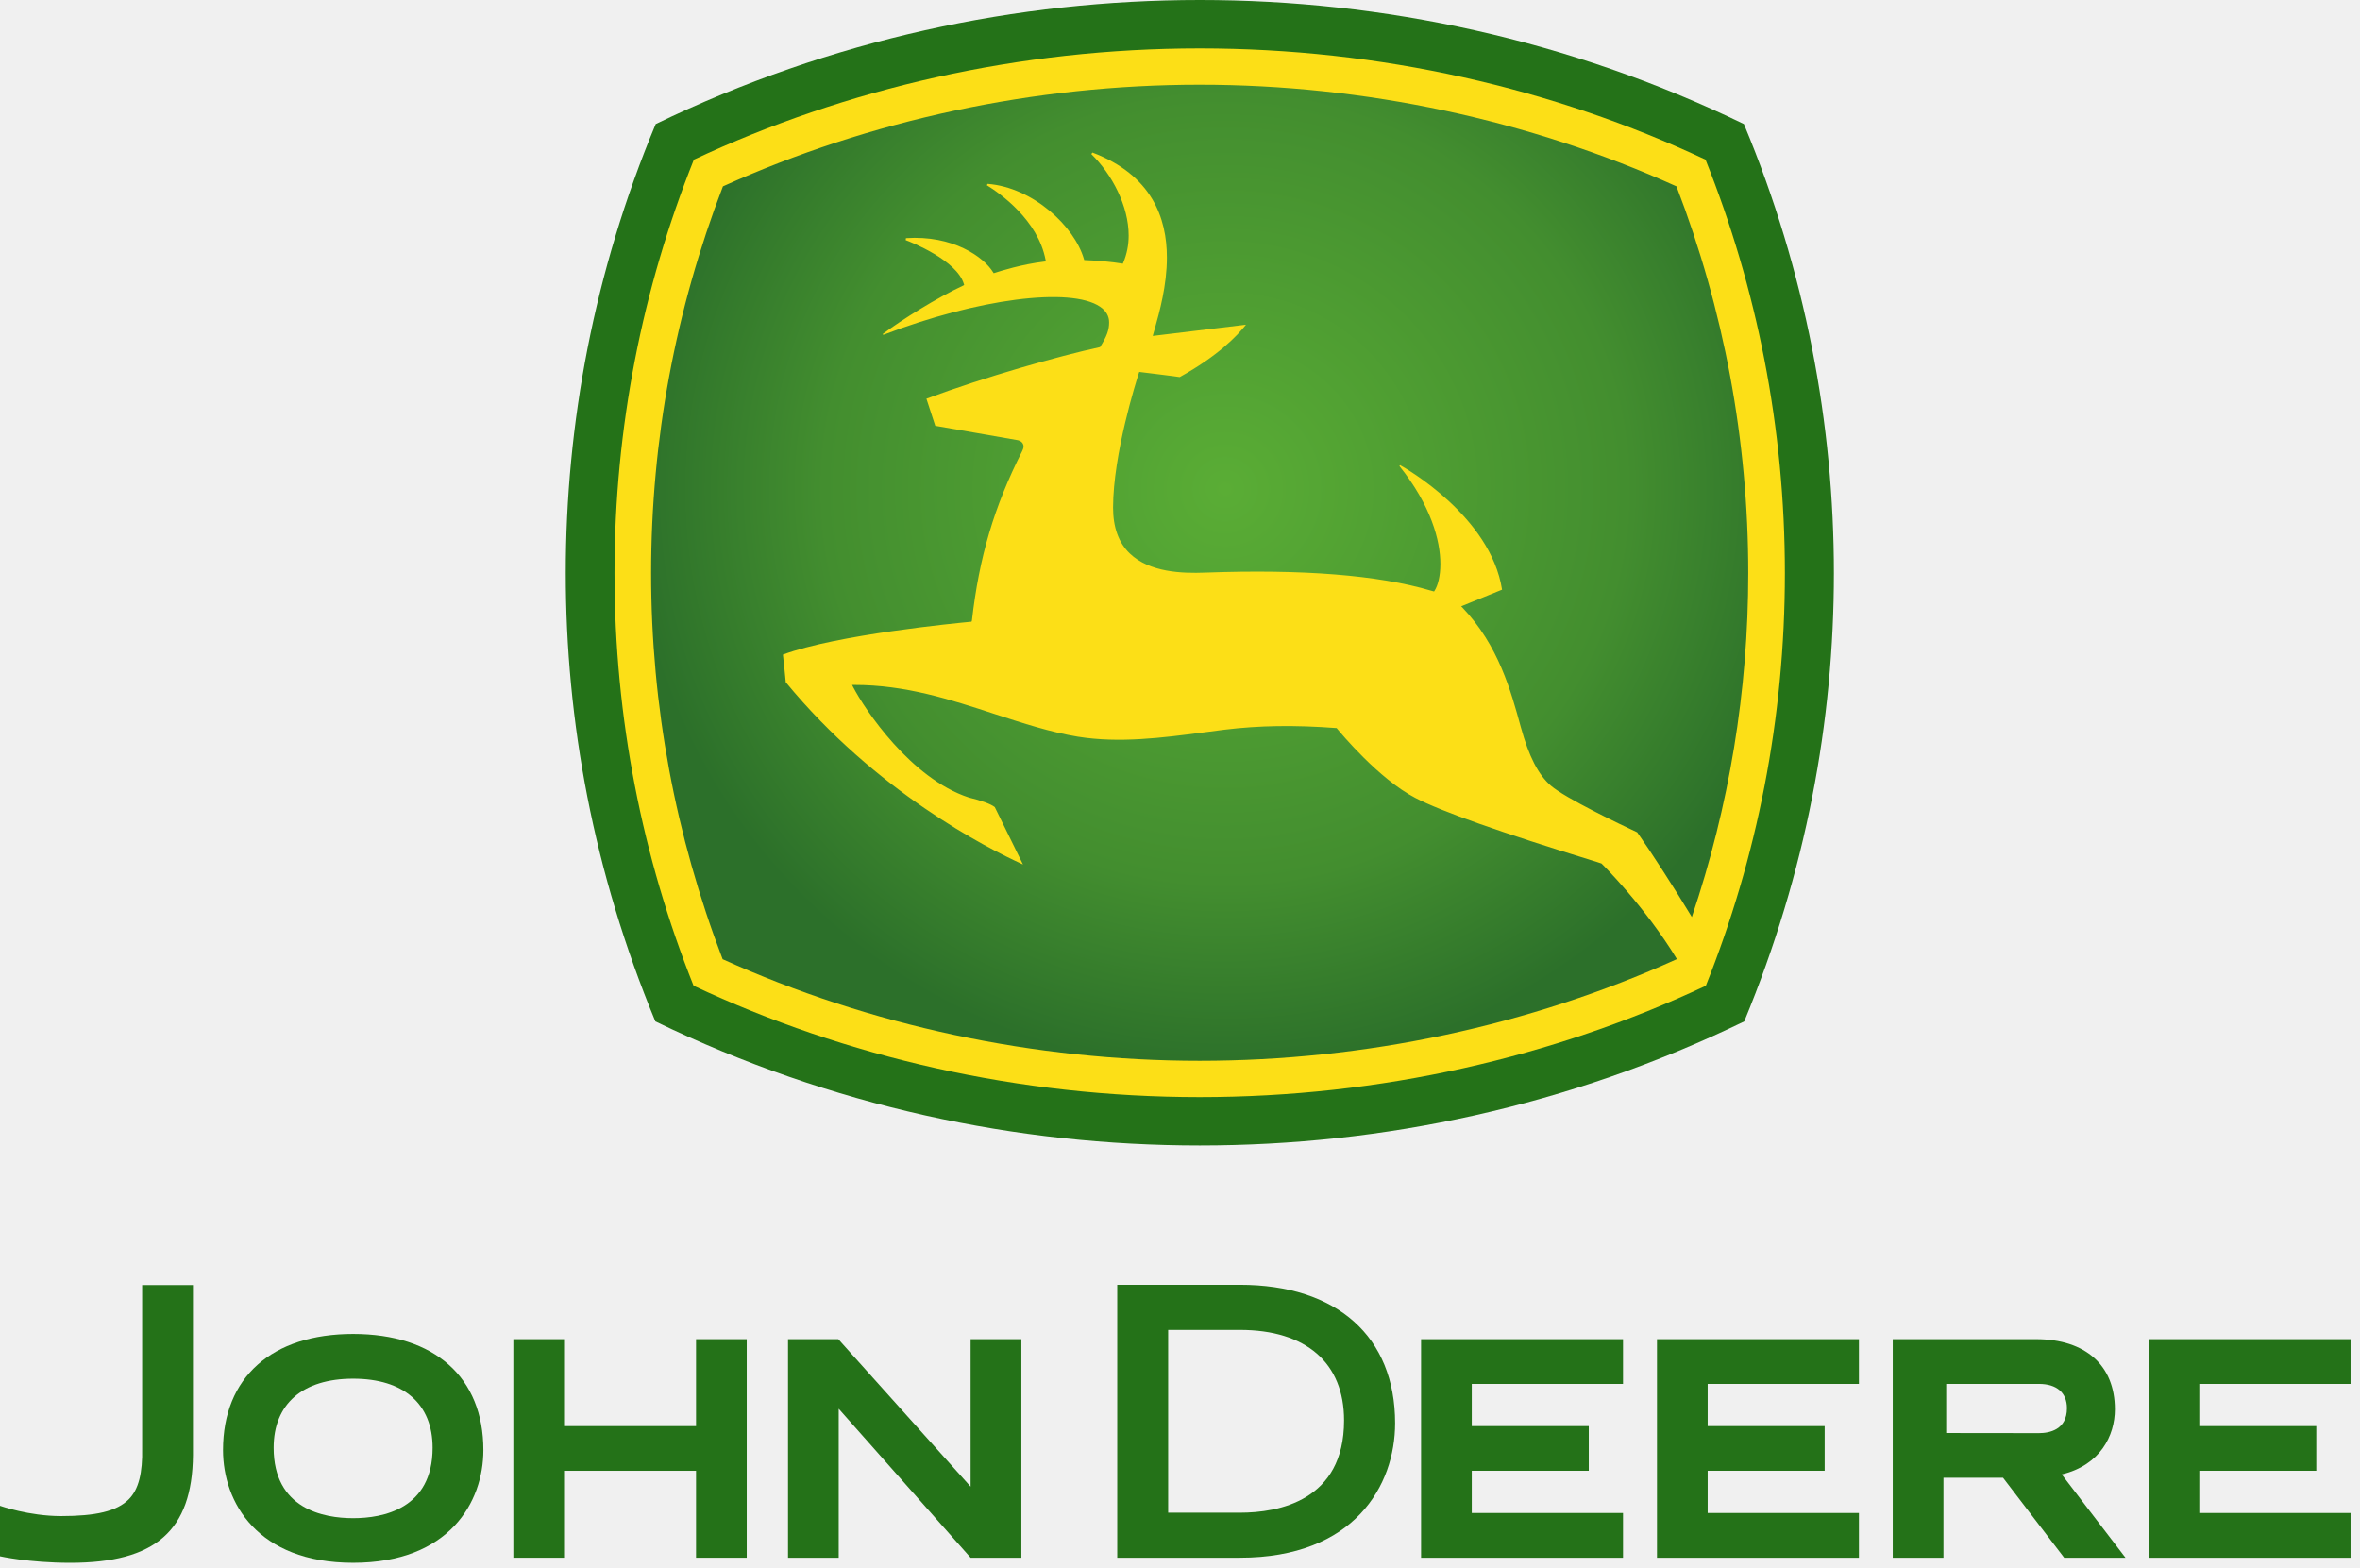
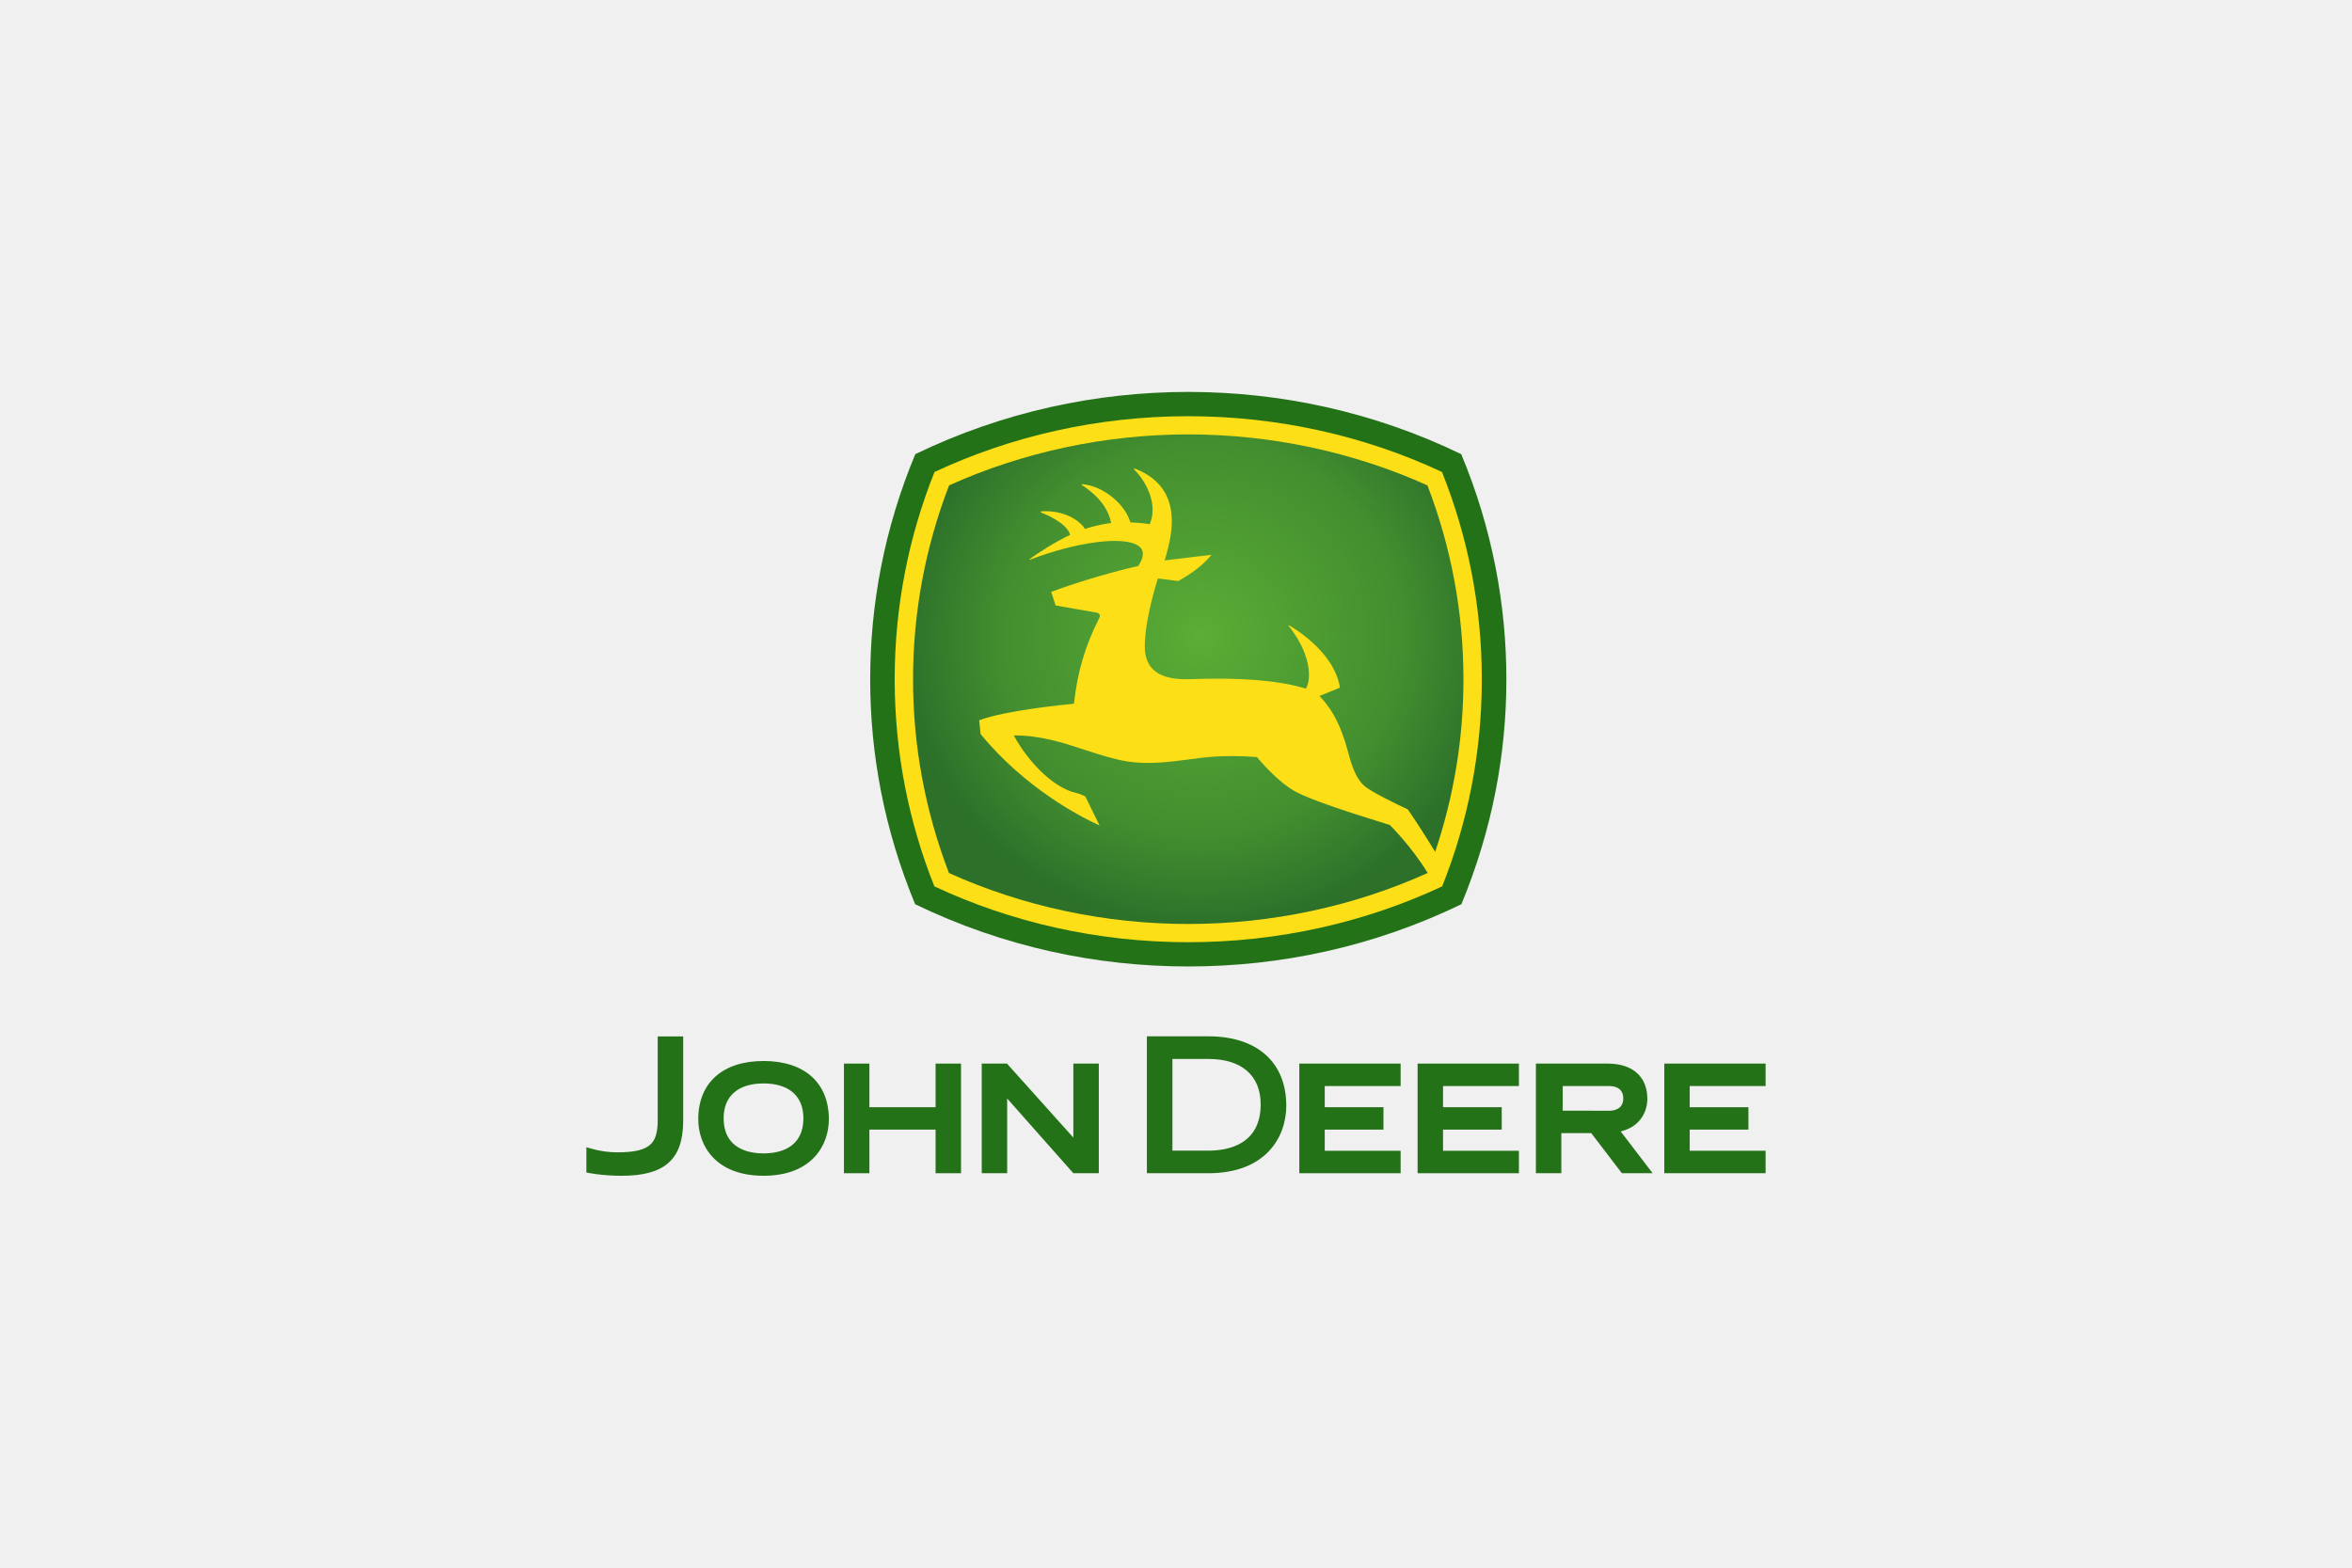
- <svg xmlns="http://www.w3.org/2000/svg" width="146" height="97" viewBox="0 0 146 97" fill="none">
-   <g clip-path="url(#clip0_11091_17530)">
-     <path d="M74.222 0C85.533 0 97.057 2.436 107.886 7.674C111.707 16.83 113.453 26.256 113.453 35.455C113.453 44.627 111.73 53.947 107.906 63.189C97.035 68.452 85.55 70.865 74.225 70.865C62.906 70.865 51.426 68.452 40.543 63.189C36.719 53.948 35 44.628 35 35.455C35 26.256 36.741 16.83 40.565 7.674C51.396 2.436 62.923 0 74.225 0" fill="#247218" />
-     <path d="M42.908 60.983C39.747 53.059 38.016 44.447 38.016 35.454C38.016 26.441 39.749 17.818 42.926 9.875C52.334 5.467 63.045 2.994 74.216 2.994C85.391 2.994 96.108 5.467 105.51 9.875C108.685 17.818 110.421 26.44 110.421 35.454C110.421 44.447 108.695 53.059 105.53 60.983C96.122 65.398 85.401 67.872 74.216 67.872C63.037 67.872 52.316 65.398 42.908 60.983Z" fill="#FCDF17" />
-     <path d="M103.738 59.328C101.761 56.074 99.105 53.445 99.076 53.42C99.043 53.403 98.523 53.242 98.523 53.242C92.886 51.51 89.191 50.207 87.557 49.361C85.31 48.194 82.949 45.36 82.689 45.041C80.054 44.842 77.874 44.885 75.776 45.139L74.44 45.312C71.892 45.641 69.263 45.989 66.685 45.575C64.969 45.294 63.303 44.747 61.536 44.172C58.815 43.281 56.027 42.366 52.842 42.371H52.715L52.77 42.483C53.494 43.891 56.352 48.162 59.932 49.336C60.722 49.526 61.294 49.736 61.541 49.93C61.541 49.938 62.911 52.726 63.285 53.48C61.057 52.469 54.167 48.965 48.609 42.201V42.191C48.609 42.101 48.465 40.785 48.435 40.497C51.745 39.262 59.199 38.546 60.039 38.466L60.1 38.461L60.127 38.393C60.572 34.472 61.501 31.334 63.24 27.898C63.291 27.794 63.321 27.7 63.321 27.617C63.321 27.557 63.303 27.496 63.278 27.447C63.181 27.262 62.942 27.226 62.932 27.226C62.932 27.226 58.119 26.386 57.859 26.341C57.832 26.256 57.353 24.787 57.312 24.665C60.968 23.305 65.475 22.032 68.056 21.472C68.492 20.776 68.615 20.397 68.615 19.942C68.615 19.556 68.428 19.227 68.056 18.975C66.227 17.735 60.467 18.481 54.64 20.716C54.627 20.692 54.627 20.687 54.61 20.662C55.82 19.757 57.982 18.412 59.586 17.667L59.648 17.632L59.63 17.572C59.195 16.098 56.349 14.971 56.029 14.856C56.035 14.806 56.04 14.772 56.045 14.733C58.939 14.536 60.859 15.889 61.445 16.855L61.475 16.902L61.532 16.883C61.904 16.763 63.211 16.348 64.626 16.181L64.709 16.177L64.686 16.091C64.221 13.612 61.855 11.957 61.048 11.458C61.071 11.418 61.079 11.403 61.101 11.374C63.895 11.591 66.476 13.997 67.057 16.031L67.073 16.086L67.131 16.091C67.881 16.117 68.791 16.201 69.4 16.303L69.462 16.313L69.485 16.261C69.712 15.727 69.824 15.157 69.824 14.571C69.824 12.739 68.789 10.776 67.516 9.534C67.541 9.499 67.552 9.467 67.585 9.437C71.255 10.829 72.189 13.475 72.189 15.937C72.189 17.661 71.731 19.302 71.436 20.348L71.312 20.782C71.312 20.782 76.717 20.129 77.082 20.086C76.532 20.782 75.347 22.022 72.981 23.328C72.981 23.316 70.542 23.017 70.542 23.017L70.479 23.007L70.457 23.069C70.294 23.573 68.866 28.083 68.859 31.398C68.859 32.627 69.206 33.581 69.892 34.238C71.115 35.414 73.14 35.479 74.555 35.424C80.571 35.204 85.266 35.574 88.524 36.538L88.716 36.591L88.746 36.546C88.949 36.234 89.108 35.657 89.108 34.892C89.108 33.439 88.526 31.274 86.571 28.826C86.593 28.808 86.593 28.796 86.618 28.777C86.941 28.956 92.219 31.953 92.924 36.478C92.8 36.526 90.395 37.507 90.395 37.507L90.472 37.586C92.703 39.921 93.472 42.742 94.09 45.001C94.581 46.791 95.168 47.934 95.945 48.606C96.846 49.383 100.261 51.013 101.286 51.492C102.139 52.703 103.604 54.973 104.666 56.731V56.727C106.974 49.88 108.154 42.742 108.154 35.455C108.154 27.219 106.651 19.177 103.714 11.529C94.62 7.423 84.439 5.24 74.215 5.24C63.99 5.24 53.82 7.423 44.724 11.529C41.783 19.178 40.281 27.219 40.281 35.455C40.281 43.671 41.78 51.695 44.706 59.34C53.804 63.453 63.985 65.625 74.215 65.625C84.45 65.625 94.631 63.453 103.727 59.34L103.74 59.329L103.738 59.328Z" fill="url(#paint0_radial_11091_17530)" />
-     <path d="M0 93.154C0 93.154 1.782 93.79 3.777 93.79C5.901 93.79 7.227 93.5 7.968 92.753C8.582 92.137 8.827 91.108 8.794 89.591V79.496H11.937V90.028C11.891 94.691 9.624 96.681 4.348 96.681C1.787 96.681 0 96.277 0 96.277L0 93.154Z" fill="#247218" />
-     <path d="M21.849 93.92C20.015 93.92 16.929 93.352 16.929 89.565C16.929 86.85 18.723 85.291 21.849 85.291C24.974 85.291 26.763 86.85 26.763 89.565C26.763 93.352 23.687 93.92 21.849 93.92ZM13.797 89.71C13.797 92.924 15.907 96.68 21.849 96.68C27.794 96.68 29.904 92.924 29.904 89.71C29.904 85.212 26.893 82.523 21.849 82.523C16.808 82.523 13.797 85.212 13.797 89.71Z" fill="#247218" />
-     <path d="M43.06 82.846V88.224H34.895V82.846H31.758V96.366H34.895V90.988H43.06V96.366H46.195V82.846H43.06Z" fill="#247218" />
-     <path d="M91.05 93.599V90.989H98.288V88.224H91.05V85.614H100.407V82.846H87.914V96.366H100.407V93.598L91.05 93.599Z" fill="#247218" />
-     <path d="M76.704 79.481C82.714 79.481 86.308 82.688 86.308 88.045C86.308 91.887 83.791 96.366 76.704 96.366H72.747H69.117V79.481H72.747L76.704 79.481ZM72.267 82.273V93.581H76.704C79.111 93.581 83.15 92.839 83.15 87.874C83.15 84.311 80.801 82.273 76.704 82.273L72.267 82.273Z" fill="#247218" />
-     <path d="M126.134 88.659C126.784 88.659 127.87 88.454 127.87 87.117C127.87 86.159 127.238 85.613 126.134 85.613H120.401V88.652L126.134 88.659ZM131.492 96.366H127.699L123.916 91.418H120.231V96.366H117.094V82.846H125.964C129.018 82.846 130.837 84.469 130.837 87.185C130.837 88.812 129.929 90.642 127.548 91.213L131.492 96.366Z" fill="#247218" />
-     <path d="M60.046 96.366L51.886 87.15V96.366H48.75V82.846H51.861L60.046 91.97V82.846H63.187V96.366H60.046Z" fill="#247218" />
-     <path d="M105.644 93.599V90.989H112.882V88.224H105.644V85.614H115.001V82.846H102.508V96.366H115.001V93.598L105.644 93.599Z" fill="#247218" />
-     <path d="M136.058 93.599V90.989H143.296V88.224H136.058V85.614H145.415V82.846H132.922V96.366H145.415V93.598L136.058 93.599Z" fill="#247218" />
+ <svg xmlns="http://www.w3.org/2000/svg" width="180" height="120" viewBox="0 0 180 120" fill="none">
+   <g clip-path="url(#clip0_11105_18876)">
+     <path d="M90.937 30C97.956 30 105.108 31.512 111.829 34.763C114.2 40.445 115.284 46.294 115.284 52.003C115.284 57.696 114.214 63.479 111.841 69.215C105.094 72.481 97.967 73.979 90.939 73.979C83.914 73.979 76.79 72.481 70.036 69.215C67.662 63.48 66.596 57.696 66.596 52.003C66.596 46.294 67.676 40.445 70.049 34.763C76.771 31.512 83.925 30 90.939 30" fill="#247218" />
+     <path d="M71.507 67.847C69.545 62.93 68.471 57.585 68.471 52.004C68.471 46.41 69.547 41.059 71.518 36.13C77.357 33.394 84.004 31.859 90.936 31.859C97.871 31.859 104.522 33.394 110.357 36.13C112.328 41.059 113.405 46.41 113.405 52.004C113.405 57.585 112.334 62.93 110.37 67.847C104.531 70.587 97.878 72.123 90.936 72.123C83.999 72.123 77.346 70.587 71.507 67.847Z" fill="#FCDF17" />
+     <path d="M109.258 66.819C108.031 64.799 106.383 63.167 106.365 63.152C106.345 63.142 106.022 63.042 106.022 63.042C102.523 61.967 100.23 61.158 99.216 60.633C97.822 59.909 96.356 58.15 96.195 57.952C94.56 57.829 93.207 57.855 91.905 58.013L91.076 58.12C89.495 58.325 87.863 58.54 86.263 58.283C85.198 58.109 84.164 57.77 83.068 57.413C81.379 56.86 79.649 56.292 77.672 56.295H77.593L77.627 56.365C78.076 57.239 79.851 59.889 82.072 60.618C82.563 60.736 82.917 60.866 83.071 60.986C83.071 60.992 83.921 62.721 84.153 63.189C82.771 62.562 78.495 60.387 75.045 56.19V56.183C75.045 56.127 74.956 55.311 74.937 55.132C76.992 54.366 81.617 53.921 82.139 53.872L82.177 53.868L82.193 53.827C82.469 51.393 83.046 49.446 84.125 47.313C84.156 47.249 84.175 47.19 84.175 47.139C84.175 47.102 84.164 47.064 84.149 47.033C84.088 46.919 83.94 46.896 83.934 46.896C83.934 46.896 80.947 46.375 80.786 46.347C80.769 46.294 80.472 45.383 80.446 45.307C82.715 44.463 85.513 43.673 87.114 43.325C87.385 42.893 87.46 42.658 87.46 42.376C87.46 42.136 87.345 41.932 87.114 41.776C85.979 41.006 82.404 41.469 78.788 42.856C78.78 42.841 78.78 42.838 78.769 42.823C79.52 42.261 80.862 41.426 81.857 40.964L81.896 40.942L81.885 40.905C81.615 39.99 79.848 39.291 79.65 39.219C79.653 39.188 79.657 39.167 79.66 39.143C81.456 39.021 82.647 39.861 83.011 40.46L83.03 40.489L83.065 40.478C83.296 40.403 84.107 40.146 84.985 40.042L85.037 40.039L85.022 39.986C84.734 38.447 83.266 37.42 82.765 37.111C82.779 37.086 82.784 37.077 82.798 37.059C84.531 37.193 86.133 38.686 86.494 39.949L86.504 39.983L86.54 39.986C87.005 40.002 87.57 40.054 87.948 40.118L87.987 40.124L88.001 40.091C88.142 39.76 88.211 39.406 88.211 39.042C88.211 37.906 87.569 36.687 86.779 35.917C86.794 35.895 86.801 35.875 86.822 35.856C89.099 36.721 89.679 38.362 89.679 39.89C89.679 40.96 89.395 41.979 89.212 42.628L89.135 42.897C89.135 42.897 92.489 42.492 92.716 42.465C92.374 42.897 91.639 43.667 90.17 44.477C90.17 44.469 88.657 44.284 88.657 44.284L88.617 44.278L88.604 44.317C88.502 44.629 87.617 47.428 87.612 49.486C87.612 50.248 87.828 50.84 88.254 51.248C89.012 51.978 90.269 52.018 91.147 51.984C94.881 51.848 97.794 52.077 99.816 52.675L99.936 52.708L99.954 52.68C100.08 52.487 100.178 52.129 100.178 51.654C100.178 50.752 99.818 49.409 98.605 47.889C98.618 47.878 98.618 47.87 98.633 47.859C98.834 47.97 102.109 49.83 102.547 52.638C102.47 52.668 100.977 53.277 100.977 53.277L101.026 53.325C102.409 54.775 102.887 56.525 103.271 57.927C103.575 59.038 103.939 59.748 104.422 60.164C104.981 60.647 107.1 61.659 107.737 61.956C108.266 62.707 109.175 64.116 109.834 65.207V65.204C111.266 60.955 111.998 56.526 111.998 52.003C111.998 46.892 111.066 41.901 109.243 37.155C103.599 34.606 97.281 33.252 90.936 33.252C84.59 33.252 78.279 34.606 72.634 37.155C70.809 41.902 69.877 46.892 69.877 52.003C69.877 57.102 70.807 62.082 72.623 66.826C78.269 69.378 84.588 70.727 90.936 70.727C97.288 70.727 103.606 69.378 109.251 66.826L109.259 66.819L109.258 66.819Z" fill="url(#paint0_radial_11105_18876)" />
+     <path d="M44.877 87.812C44.877 87.812 45.983 88.207 47.221 88.207C48.539 88.207 49.362 88.027 49.822 87.563C50.203 87.181 50.355 86.542 50.334 85.601V79.336H52.285V85.872C52.257 88.766 50.849 90.001 47.575 90.001C45.986 90.001 44.877 89.75 44.877 89.75L44.877 87.812Z" fill="#247218" />
+     <path d="M58.435 88.287C57.296 88.287 55.381 87.935 55.381 85.585C55.381 83.9 56.495 82.932 58.435 82.932C60.374 82.932 61.484 83.9 61.484 85.585C61.484 87.935 59.575 88.287 58.435 88.287ZM53.438 85.675C53.438 87.669 54.747 90 58.435 90C62.124 90 63.434 87.669 63.434 85.675C63.434 82.883 61.565 81.215 58.435 81.215C55.306 81.215 53.438 82.883 53.438 85.675Z" fill="#247218" />
+     <path d="M71.602 81.414V84.752H66.535V81.414H64.588V89.805H66.535V86.467H71.602V89.805H73.548V81.414H71.602Z" fill="#247218" />
+     <path d="M101.384 88.087V86.468H105.876V84.752H101.384V83.132H107.191V81.414H99.438V89.805H107.191V88.087L101.384 88.087Z" fill="#247218" />
+     <path d="M92.48 79.326C96.21 79.326 98.44 81.317 98.44 84.641C98.44 87.026 96.878 89.805 92.48 89.805H90.024H87.772V79.326H90.024L92.48 79.326ZM89.726 81.059V88.077H92.48C93.974 88.077 96.48 87.616 96.48 84.535C96.48 82.324 95.022 81.059 92.48 81.059L89.726 81.059Z" fill="#247218" />
+     <path d="M123.153 85.022C123.557 85.022 124.231 84.894 124.231 84.065C124.231 83.47 123.838 83.132 123.153 83.132H119.596V85.017L123.153 85.022ZM126.478 89.805H124.124L121.777 86.734H119.49V89.805H117.543V81.414H123.048C124.943 81.414 126.072 82.421 126.072 84.107C126.072 85.117 125.508 86.252 124.031 86.606L126.478 89.805Z" fill="#247218" />
+     <path d="M82.143 89.805L77.079 84.085V89.805H75.133V81.414H77.064L82.143 87.077V81.414H84.092V89.805H82.143Z" fill="#247218" />
+     <path d="M110.436 88.087V86.468H114.928V84.752H110.436V83.132H116.243V81.414H108.49V89.805H116.243V88.087L110.436 88.087Z" fill="#247218" />
+     <path d="M129.315 88.087V86.468H133.807V84.752H129.315V83.132H135.122V81.414H127.369V89.805H135.122V88.087L129.315 88.087Z" fill="#247218" />
  </g>
  <defs>
-     <radialGradient id="paint0_radial_11091_17530" cx="0" cy="0" r="1" gradientTransform="matrix(-1.29794 -35.9697 -36.8711 1.33063 75.8042 30.2675)" gradientUnits="userSpaceOnUse">
+     <radialGradient id="paint0_radial_11105_18876" cx="0" cy="0" r="1" gradientTransform="matrix(-0.805498 -22.3227 -22.8821 0.825784 91.9224 48.7838)" gradientUnits="userSpaceOnUse">
      <stop stop-color="#5AAD35" />
      <stop offset="0.675" stop-color="#438E2F" />
      <stop offset="1" stop-color="#2C702A" />
    </radialGradient>
-     <clipPath id="clip0_11091_17530">
-       <rect width="145.42" height="96.681" fill="white" />
+     <clipPath id="clip0_11105_18876">
+       <rect width="90.247" height="60" fill="white" transform="translate(44.877 30)" />
    </clipPath>
  </defs>
</svg>
